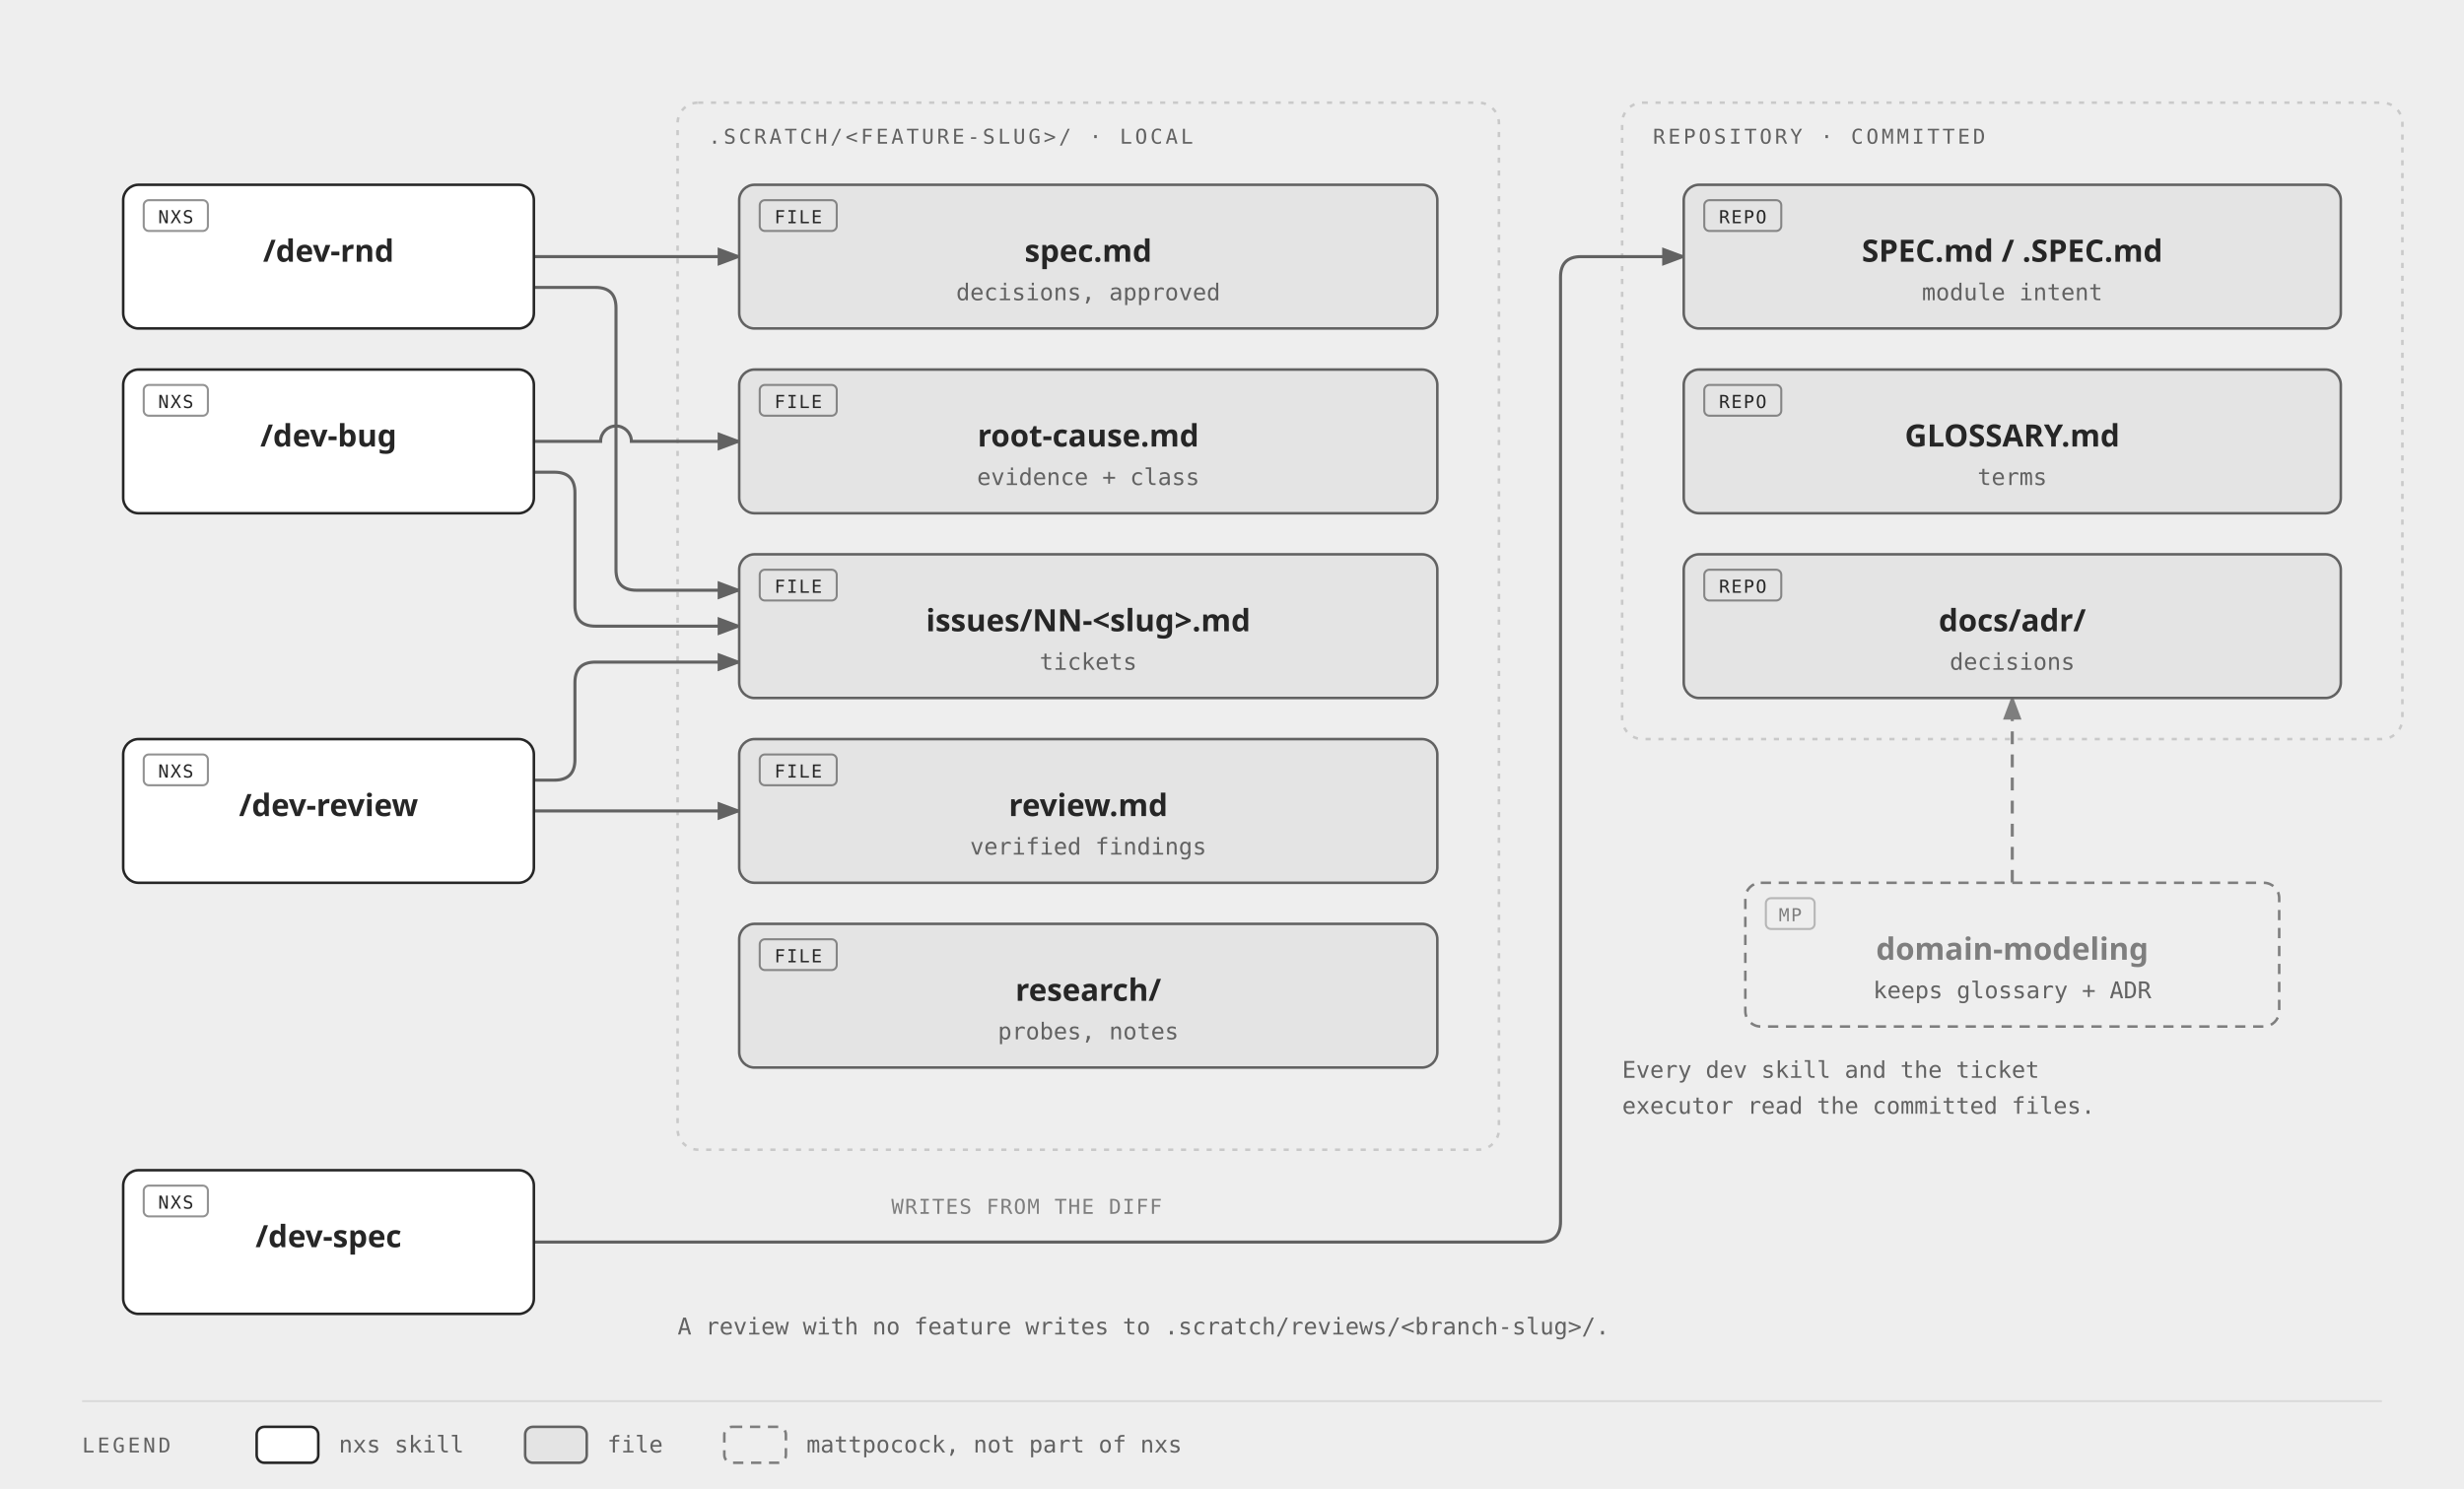
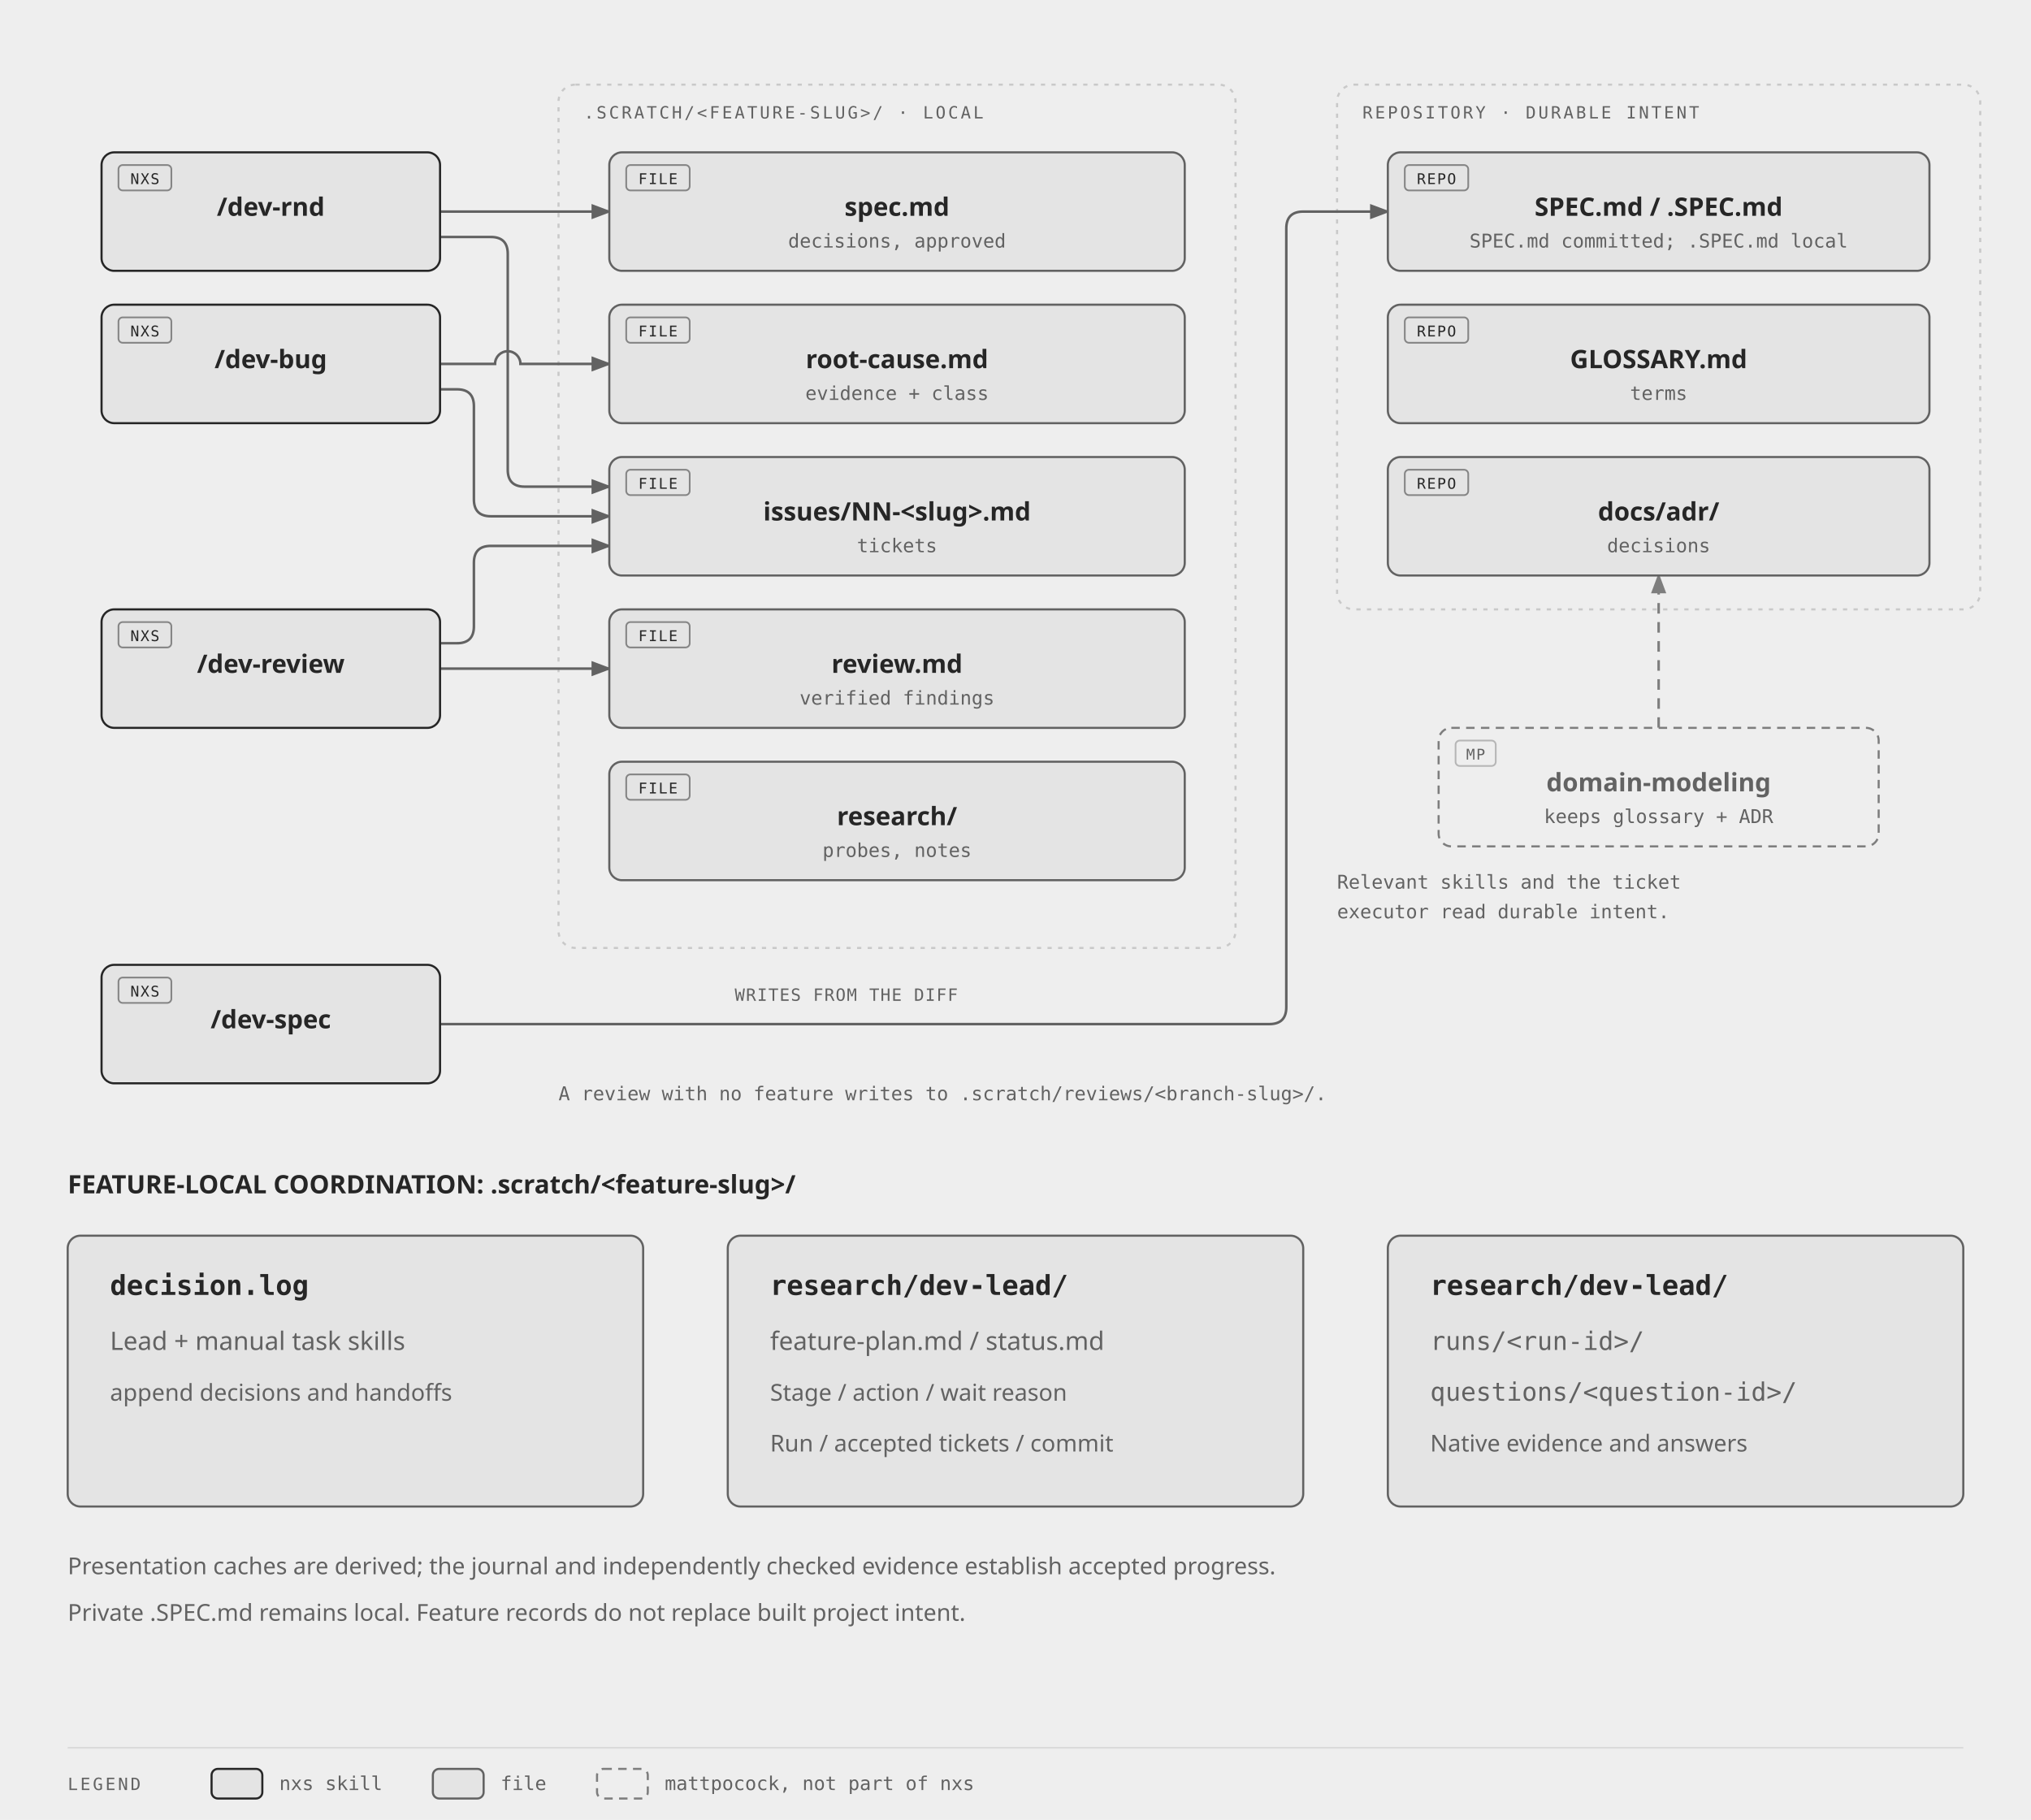
- <svg xmlns="http://www.w3.org/2000/svg" viewBox="0 0 960 580" role="img" aria-labelledby="nxs-artifacts-light-title nxs-artifacts-light-desc" id="nxs-artifacts-light-root">
+ <svg xmlns="http://www.w3.org/2000/svg" viewBox="0 0 960 860" role="img" aria-labelledby="nxs-artifacts-light-title nxs-artifacts-light-desc" id="nxs-artifacts-light-root">
  <defs>
    <marker id="nxs-artifacts-light-arrow" markerWidth="8" markerHeight="6" refX="7" refY="3" orient="auto">
      <polygon points="0 0, 8 3, 0 6" fill="#626262" />
    </marker>
    <marker id="nxs-artifacts-light-arrow-accent" markerWidth="8" markerHeight="6" refX="7" refY="3" orient="auto">
      <polygon points="0 0, 8 3, 0 6" fill="#b73800" />
    </marker>
    <marker id="nxs-artifacts-light-arrow-link" markerWidth="8" markerHeight="6" refX="7" refY="3" orient="auto">
      <polygon points="0 0, 8 3, 0 6" fill="#0061d2" />
    </marker>
    <marker id="nxs-artifacts-light-arrow-soft" markerWidth="8" markerHeight="6" refX="7" refY="3" orient="auto">
      <polygon points="0 0, 8 3, 0 6" fill="#7e7e7e" />
    </marker>
  </defs>
  <rect width="100%" height="100%" fill="#eeeeee" />
  <rect x="264" y="40" width="320" height="408" rx="8" fill="none" stroke="rgba(38,38,38,0.18)" stroke-width="1" stroke-dasharray="2,3" />
  <text x="276" y="56" fill="#626262" font-size="8" font-family="'Geist Mono', ui-monospace, monospace" letter-spacing="0.14em">.SCRATCH/&lt;FEATURE-SLUG&gt;/ · LOCAL</text>
  <rect x="632" y="40" width="304" height="248" rx="8" fill="none" stroke="rgba(38,38,38,0.18)" stroke-width="1" stroke-dasharray="2,3" />
-   <text x="644" y="56" fill="#626262" font-size="8" font-family="'Geist Mono', ui-monospace, monospace" letter-spacing="0.14em">REPOSITORY · COMMITTED</text>
+   <text x="644" y="56" fill="#626262" font-size="8" font-family="'Geist Mono', ui-monospace, monospace" letter-spacing="0.14em">REPOSITORY · DURABLE INTENT</text>
  <path d="M 208 100 L 288 100" fill="none" stroke="#626262" stroke-width="1.2" marker-end="url(#nxs-artifacts-light-arrow)" />
  <path d="M 208 112 L 232 112 Q 240 112 240 120 L 240 222 Q 240 230 248 230 L 288 230" fill="none" stroke="#626262" stroke-width="1.2" marker-end="url(#nxs-artifacts-light-arrow)" />
  <path d="M 208 172 L 234 172 A 6 6 0 0 1 246 172 L 288 172" fill="none" stroke="#626262" stroke-width="1.2" marker-end="url(#nxs-artifacts-light-arrow)" />
  <path d="M 208 184 L 216 184 Q 224 184 224 192 L 224 236 Q 224 244 232 244 L 288 244" fill="none" stroke="#626262" stroke-width="1.2" marker-end="url(#nxs-artifacts-light-arrow)" />
  <path d="M 208 316 L 288 316" fill="none" stroke="#626262" stroke-width="1.2" marker-end="url(#nxs-artifacts-light-arrow)" />
  <path d="M 208 304 L 216 304 Q 224 304 224 296 L 224 266 Q 224 258 232 258 L 288 258" fill="none" stroke="#626262" stroke-width="1.2" marker-end="url(#nxs-artifacts-light-arrow)" />
  <path d="M 208 484 L 600 484 Q 608 484 608 476 L 608 108 Q 608 100 616 100 L 656 100" fill="none" stroke="#626262" stroke-width="1.2" marker-end="url(#nxs-artifacts-light-arrow)" />
  <path d="M 784 344 L 784 272" fill="none" stroke="#7e7e7e" stroke-width="1.2" stroke-dasharray="5,4" marker-end="url(#nxs-artifacts-light-arrow-soft)" />
  <rect x="342" y="464" width="116" height="12" rx="2" fill="#eeeeee" />
-   <text x="400" y="473" fill="#7e7e7e" font-size="8" font-family="'Geist Mono', ui-monospace, monospace" text-anchor="middle" letter-spacing="0.06em">WRITES FROM THE DIFF</text>
+   <text x="400" y="473" fill="#626262" font-size="8" font-family="'Geist Mono', ui-monospace, monospace" text-anchor="middle" letter-spacing="0.06em">WRITES FROM THE DIFF</text>
  <rect x="48" y="72" width="160" height="56" rx="6" fill="#eeeeee" />
-   <rect x="48" y="72" width="160" height="56" rx="6" fill="#ffffff" stroke="#262626" stroke-width="1" />
+   <rect x="48" y="72" width="160" height="56" rx="6" fill="#e4e4e4" stroke="#262626" stroke-width="1" />
  <rect x="56" y="78" width="25" height="12" rx="2" fill="transparent" stroke="#262626" stroke-opacity="0.5" stroke-width="0.8" />
  <text x="68.5" y="87" fill="#262626" font-size="7" font-family="'Geist Mono', ui-monospace, monospace" text-anchor="middle" letter-spacing="0.08em">NXS</text>
  <text x="128" y="102" fill="#262626" font-size="12" font-weight="600" font-family="'Geist', system-ui, sans-serif" text-anchor="middle">/dev-rnd</text>
  <rect x="48" y="144" width="160" height="56" rx="6" fill="#eeeeee" />
-   <rect x="48" y="144" width="160" height="56" rx="6" fill="#ffffff" stroke="#262626" stroke-width="1" />
+   <rect x="48" y="144" width="160" height="56" rx="6" fill="#e4e4e4" stroke="#262626" stroke-width="1" />
  <rect x="56" y="150" width="25" height="12" rx="2" fill="transparent" stroke="#262626" stroke-opacity="0.5" stroke-width="0.8" />
  <text x="68.5" y="159" fill="#262626" font-size="7" font-family="'Geist Mono', ui-monospace, monospace" text-anchor="middle" letter-spacing="0.08em">NXS</text>
  <text x="128" y="174" fill="#262626" font-size="12" font-weight="600" font-family="'Geist', system-ui, sans-serif" text-anchor="middle">/dev-bug</text>
  <rect x="48" y="288" width="160" height="56" rx="6" fill="#eeeeee" />
-   <rect x="48" y="288" width="160" height="56" rx="6" fill="#ffffff" stroke="#262626" stroke-width="1" />
+   <rect x="48" y="288" width="160" height="56" rx="6" fill="#e4e4e4" stroke="#262626" stroke-width="1" />
  <rect x="56" y="294" width="25" height="12" rx="2" fill="transparent" stroke="#262626" stroke-opacity="0.5" stroke-width="0.8" />
  <text x="68.5" y="303" fill="#262626" font-size="7" font-family="'Geist Mono', ui-monospace, monospace" text-anchor="middle" letter-spacing="0.08em">NXS</text>
  <text x="128" y="318" fill="#262626" font-size="12" font-weight="600" font-family="'Geist', system-ui, sans-serif" text-anchor="middle">/dev-review</text>
  <rect x="48" y="456" width="160" height="56" rx="6" fill="#eeeeee" />
-   <rect x="48" y="456" width="160" height="56" rx="6" fill="#ffffff" stroke="#262626" stroke-width="1" />
+   <rect x="48" y="456" width="160" height="56" rx="6" fill="#e4e4e4" stroke="#262626" stroke-width="1" />
  <rect x="56" y="462" width="25" height="12" rx="2" fill="transparent" stroke="#262626" stroke-opacity="0.5" stroke-width="0.8" />
  <text x="68.5" y="471" fill="#262626" font-size="7" font-family="'Geist Mono', ui-monospace, monospace" text-anchor="middle" letter-spacing="0.08em">NXS</text>
  <text x="128" y="486" fill="#262626" font-size="12" font-weight="600" font-family="'Geist', system-ui, sans-serif" text-anchor="middle">/dev-spec</text>
  <rect x="288" y="72" width="272" height="56" rx="6" fill="#eeeeee" />
  <rect x="288" y="72" width="272" height="56" rx="6" fill="rgba(38,38,38,0.05)" stroke="#626262" stroke-width="1" />
  <rect x="296" y="78" width="30" height="12" rx="2" fill="transparent" stroke="#262626" stroke-opacity="0.5" stroke-width="0.8" />
  <text x="311" y="87" fill="#262626" font-size="7" font-family="'Geist Mono', ui-monospace, monospace" text-anchor="middle" letter-spacing="0.08em">FILE</text>
  <text x="424" y="102" fill="#262626" font-size="12" font-weight="600" font-family="'Geist', system-ui, sans-serif" text-anchor="middle">spec.md</text>
  <text x="424" y="117" fill="#626262" font-size="9" font-family="'Geist Mono', ui-monospace, monospace" text-anchor="middle">decisions, approved</text>
  <rect x="288" y="144" width="272" height="56" rx="6" fill="#eeeeee" />
  <rect x="288" y="144" width="272" height="56" rx="6" fill="rgba(38,38,38,0.05)" stroke="#626262" stroke-width="1" />
  <rect x="296" y="150" width="30" height="12" rx="2" fill="transparent" stroke="#262626" stroke-opacity="0.5" stroke-width="0.8" />
  <text x="311" y="159" fill="#262626" font-size="7" font-family="'Geist Mono', ui-monospace, monospace" text-anchor="middle" letter-spacing="0.08em">FILE</text>
  <text x="424" y="174" fill="#262626" font-size="12" font-weight="600" font-family="'Geist', system-ui, sans-serif" text-anchor="middle">root-cause.md</text>
  <text x="424" y="189" fill="#626262" font-size="9" font-family="'Geist Mono', ui-monospace, monospace" text-anchor="middle">evidence + class</text>
  <rect x="288" y="216" width="272" height="56" rx="6" fill="#eeeeee" />
  <rect x="288" y="216" width="272" height="56" rx="6" fill="rgba(38,38,38,0.05)" stroke="#626262" stroke-width="1" />
  <rect x="296" y="222" width="30" height="12" rx="2" fill="transparent" stroke="#262626" stroke-opacity="0.5" stroke-width="0.8" />
  <text x="311" y="231" fill="#262626" font-size="7" font-family="'Geist Mono', ui-monospace, monospace" text-anchor="middle" letter-spacing="0.08em">FILE</text>
  <text x="424" y="246" fill="#262626" font-size="12" font-weight="600" font-family="'Geist', system-ui, sans-serif" text-anchor="middle">issues/NN-&lt;slug&gt;.md</text>
  <text x="424" y="261" fill="#626262" font-size="9" font-family="'Geist Mono', ui-monospace, monospace" text-anchor="middle">tickets</text>
  <rect x="288" y="288" width="272" height="56" rx="6" fill="#eeeeee" />
  <rect x="288" y="288" width="272" height="56" rx="6" fill="rgba(38,38,38,0.05)" stroke="#626262" stroke-width="1" />
  <rect x="296" y="294" width="30" height="12" rx="2" fill="transparent" stroke="#262626" stroke-opacity="0.5" stroke-width="0.8" />
  <text x="311" y="303" fill="#262626" font-size="7" font-family="'Geist Mono', ui-monospace, monospace" text-anchor="middle" letter-spacing="0.08em">FILE</text>
  <text x="424" y="318" fill="#262626" font-size="12" font-weight="600" font-family="'Geist', system-ui, sans-serif" text-anchor="middle">review.md</text>
  <text x="424" y="333" fill="#626262" font-size="9" font-family="'Geist Mono', ui-monospace, monospace" text-anchor="middle">verified findings</text>
  <rect x="288" y="360" width="272" height="56" rx="6" fill="#eeeeee" />
  <rect x="288" y="360" width="272" height="56" rx="6" fill="rgba(38,38,38,0.05)" stroke="#626262" stroke-width="1" />
  <rect x="296" y="366" width="30" height="12" rx="2" fill="transparent" stroke="#262626" stroke-opacity="0.5" stroke-width="0.8" />
  <text x="311" y="375" fill="#262626" font-size="7" font-family="'Geist Mono', ui-monospace, monospace" text-anchor="middle" letter-spacing="0.08em">FILE</text>
  <text x="424" y="390" fill="#262626" font-size="12" font-weight="600" font-family="'Geist', system-ui, sans-serif" text-anchor="middle">research/</text>
  <text x="424" y="405" fill="#626262" font-size="9" font-family="'Geist Mono', ui-monospace, monospace" text-anchor="middle">probes, notes</text>
  <rect x="656" y="72" width="256" height="56" rx="6" fill="#eeeeee" />
  <rect x="656" y="72" width="256" height="56" rx="6" fill="rgba(38,38,38,0.05)" stroke="#626262" stroke-width="1" />
  <rect x="664" y="78" width="30" height="12" rx="2" fill="transparent" stroke="#262626" stroke-opacity="0.5" stroke-width="0.8" />
  <text x="679" y="87" fill="#262626" font-size="7" font-family="'Geist Mono', ui-monospace, monospace" text-anchor="middle" letter-spacing="0.08em">REPO</text>
  <text x="784" y="102" fill="#262626" font-size="12" font-weight="600" font-family="'Geist', system-ui, sans-serif" text-anchor="middle">SPEC.md / .SPEC.md</text>
-   <text x="784" y="117" fill="#626262" font-size="9" font-family="'Geist Mono', ui-monospace, monospace" text-anchor="middle">module intent</text>
+   <text x="784" y="117" fill="#626262" font-size="9" font-family="'Geist Mono', ui-monospace, monospace" text-anchor="middle">SPEC.md committed; .SPEC.md local</text>
  <rect x="656" y="144" width="256" height="56" rx="6" fill="#eeeeee" />
  <rect x="656" y="144" width="256" height="56" rx="6" fill="rgba(38,38,38,0.05)" stroke="#626262" stroke-width="1" />
  <rect x="664" y="150" width="30" height="12" rx="2" fill="transparent" stroke="#262626" stroke-opacity="0.5" stroke-width="0.8" />
  <text x="679" y="159" fill="#262626" font-size="7" font-family="'Geist Mono', ui-monospace, monospace" text-anchor="middle" letter-spacing="0.08em">REPO</text>
  <text x="784" y="174" fill="#262626" font-size="12" font-weight="600" font-family="'Geist', system-ui, sans-serif" text-anchor="middle">GLOSSARY.md</text>
  <text x="784" y="189" fill="#626262" font-size="9" font-family="'Geist Mono', ui-monospace, monospace" text-anchor="middle">terms</text>
  <rect x="656" y="216" width="256" height="56" rx="6" fill="#eeeeee" />
  <rect x="656" y="216" width="256" height="56" rx="6" fill="rgba(38,38,38,0.05)" stroke="#626262" stroke-width="1" />
  <rect x="664" y="222" width="30" height="12" rx="2" fill="transparent" stroke="#262626" stroke-opacity="0.5" stroke-width="0.8" />
  <text x="679" y="231" fill="#262626" font-size="7" font-family="'Geist Mono', ui-monospace, monospace" text-anchor="middle" letter-spacing="0.08em">REPO</text>
  <text x="784" y="246" fill="#262626" font-size="12" font-weight="600" font-family="'Geist', system-ui, sans-serif" text-anchor="middle">docs/adr/</text>
  <text x="784" y="261" fill="#626262" font-size="9" font-family="'Geist Mono', ui-monospace, monospace" text-anchor="middle">decisions</text>
  <rect x="680" y="344" width="208" height="56" rx="6" fill="#eeeeee" />
  <rect x="680" y="344" width="208" height="56" rx="6" fill="#eeeeee" stroke="#7e7e7e" stroke-width="1" stroke-dasharray="4,3" />
  <rect x="688" y="350" width="19" height="12" rx="2" fill="transparent" stroke="#7e7e7e" stroke-opacity="0.5" stroke-width="0.8" />
-   <text x="697.5" y="359" fill="#7e7e7e" font-size="7" font-family="'Geist Mono', ui-monospace, monospace" text-anchor="middle" letter-spacing="0.08em">MP</text>
-   <text x="784" y="374" fill="#7e7e7e" font-size="12" font-weight="600" font-family="'Geist', system-ui, sans-serif" text-anchor="middle">domain-modeling</text>
+   <text x="697.5" y="359" fill="#626262" font-size="7" font-family="'Geist Mono', ui-monospace, monospace" text-anchor="middle" letter-spacing="0.08em">MP</text>
+   <text x="784" y="374" fill="#626262" font-size="12" font-weight="600" font-family="'Geist', system-ui, sans-serif" text-anchor="middle">domain-modeling</text>
  <text x="784" y="389" fill="#626262" font-size="9" font-family="'Geist Mono', ui-monospace, monospace" text-anchor="middle">keeps glossary + ADR</text>
-   <text x="632" y="420" fill="#626262" font-size="9" font-family="'Geist Mono', ui-monospace, monospace">Every dev skill and the ticket</text>
-   <text x="632" y="434" fill="#626262" font-size="9" font-family="'Geist Mono', ui-monospace, monospace">executor read the committed files.</text>
+   <text x="632" y="420" fill="#626262" font-size="9" font-family="'Geist Mono', ui-monospace, monospace">Relevant skills and the ticket</text>
+   <text x="632" y="434" fill="#626262" font-size="9" font-family="'Geist Mono', ui-monospace, monospace">executor read durable intent.</text>
  <text x="264" y="520" fill="#626262" font-size="9" font-family="'Geist Mono', ui-monospace, monospace">A review with no feature writes to .scratch/reviews/&lt;branch-slug&gt;/.</text>
-   <line x1="32" y1="546" x2="928" y2="546" stroke="rgba(38,38,38,0.1)" stroke-width="0.8" />
-   <text x="32" y="566" fill="#626262" font-size="8" font-family="'Geist Mono', ui-monospace, monospace" letter-spacing="0.14em">LEGEND</text>
-   <rect x="100" y="556" width="24" height="14" rx="3" fill="#ffffff" stroke="#262626" stroke-width="1" />
-   <text x="132" y="566" fill="#626262" font-size="9" font-family="'Geist Mono', ui-monospace, monospace">nxs skill</text>
-   <rect x="204.6" y="556" width="24" height="14" rx="3" fill="rgba(38,38,38,0.05)" stroke="#626262" stroke-width="1" />
-   <text x="236.6" y="566" fill="#626262" font-size="9" font-family="'Geist Mono', ui-monospace, monospace">file</text>
-   <rect x="282.2" y="556" width="24" height="14" rx="3" fill="#eeeeee" stroke="#7e7e7e" stroke-width="1" stroke-dasharray="4,3" />
-   <text x="314.2" y="566" fill="#626262" font-size="9" font-family="'Geist Mono', ui-monospace, monospace">mattpocock, not part of nxs</text>
+   <text x="32" y="564" fill="#262626" font-size="12" font-family="'Geist', system-ui, sans-serif" font-weight="600">FEATURE-LOCAL COORDINATION: .scratch/&lt;feature-slug&gt;/</text>
+   <rect x="32" y="584" width="272" height="128" rx="6" fill="#e4e4e4" stroke="#626262" stroke-width="1" />
+   <rect x="344" y="584" width="272" height="128" rx="6" fill="#e4e4e4" stroke="#626262" stroke-width="1" />
+   <rect x="656" y="584" width="272" height="128" rx="6" fill="#e4e4e4" stroke="#626262" stroke-width="1" />
+   <text x="52" y="612" fill="#262626" font-size="13" font-family="'Geist Mono', ui-monospace, monospace" font-weight="600">decision.log</text>
+   <text x="52" y="638" fill="#626262" font-size="12" font-family="'Geist', system-ui, sans-serif">Lead + manual task skills</text>
+   <text x="52" y="662" fill="#626262" font-size="11" font-family="'Geist', system-ui, sans-serif">append decisions and handoffs</text>
+   <text x="364" y="612" fill="#262626" font-size="13" font-family="'Geist Mono', ui-monospace, monospace" font-weight="600">research/dev-lead/</text>
+   <text x="364" y="638" fill="#626262" font-size="12" font-family="'Geist', system-ui, sans-serif">feature-plan.md / status.md</text>
+   <text x="364" y="662" fill="#626262" font-size="11" font-family="'Geist', system-ui, sans-serif">Stage / action / wait reason</text>
+   <text x="364" y="686" fill="#626262" font-size="11" font-family="'Geist', system-ui, sans-serif">Run / accepted tickets / commit</text>
+   <text x="676" y="612" fill="#262626" font-size="13" font-family="'Geist Mono', ui-monospace, monospace" font-weight="600">research/dev-lead/</text>
+   <text x="676" y="638" fill="#626262" font-size="12" font-family="'Geist Mono', ui-monospace, monospace">runs/&lt;run-id&gt;/</text>
+   <text x="676" y="662" fill="#626262" font-size="12" font-family="'Geist Mono', ui-monospace, monospace">questions/&lt;question-id&gt;/</text>
+   <text x="676" y="686" fill="#626262" font-size="11" font-family="'Geist', system-ui, sans-serif">Native evidence and answers</text>
+   <text x="32" y="744" fill="#626262" font-size="11" font-family="'Geist', system-ui, sans-serif">Presentation caches are derived; the journal and independently checked evidence establish accepted progress.</text>
+   <text x="32" y="766" fill="#626262" font-size="11" font-family="'Geist', system-ui, sans-serif">Private .SPEC.md remains local. Feature records do not replace built project intent.</text>
+   <g transform="translate(0 280)">
+     <line x1="32" y1="546" x2="928" y2="546" stroke="rgba(38,38,38,0.1)" stroke-width="0.8" />
+     <text x="32" y="566" fill="#626262" font-size="8" font-family="'Geist Mono', ui-monospace, monospace" letter-spacing="0.14em">LEGEND</text>
+     <rect x="100" y="556" width="24" height="14" rx="3" fill="#e4e4e4" stroke="#262626" stroke-width="1" />
+     <text x="132" y="566" fill="#626262" font-size="9" font-family="'Geist Mono', ui-monospace, monospace">nxs skill</text>
+     <rect x="204.6" y="556" width="24" height="14" rx="3" fill="rgba(38,38,38,0.05)" stroke="#626262" stroke-width="1" />
+     <text x="236.6" y="566" fill="#626262" font-size="9" font-family="'Geist Mono', ui-monospace, monospace">file</text>
+     <rect x="282.2" y="556" width="24" height="14" rx="3" fill="#eeeeee" stroke="#7e7e7e" stroke-width="1" stroke-dasharray="4,3" />
+     <text x="314.2" y="566" fill="#626262" font-size="9" font-family="'Geist Mono', ui-monospace, monospace">mattpocock, not part of nxs</text>
+   </g>
</svg>
